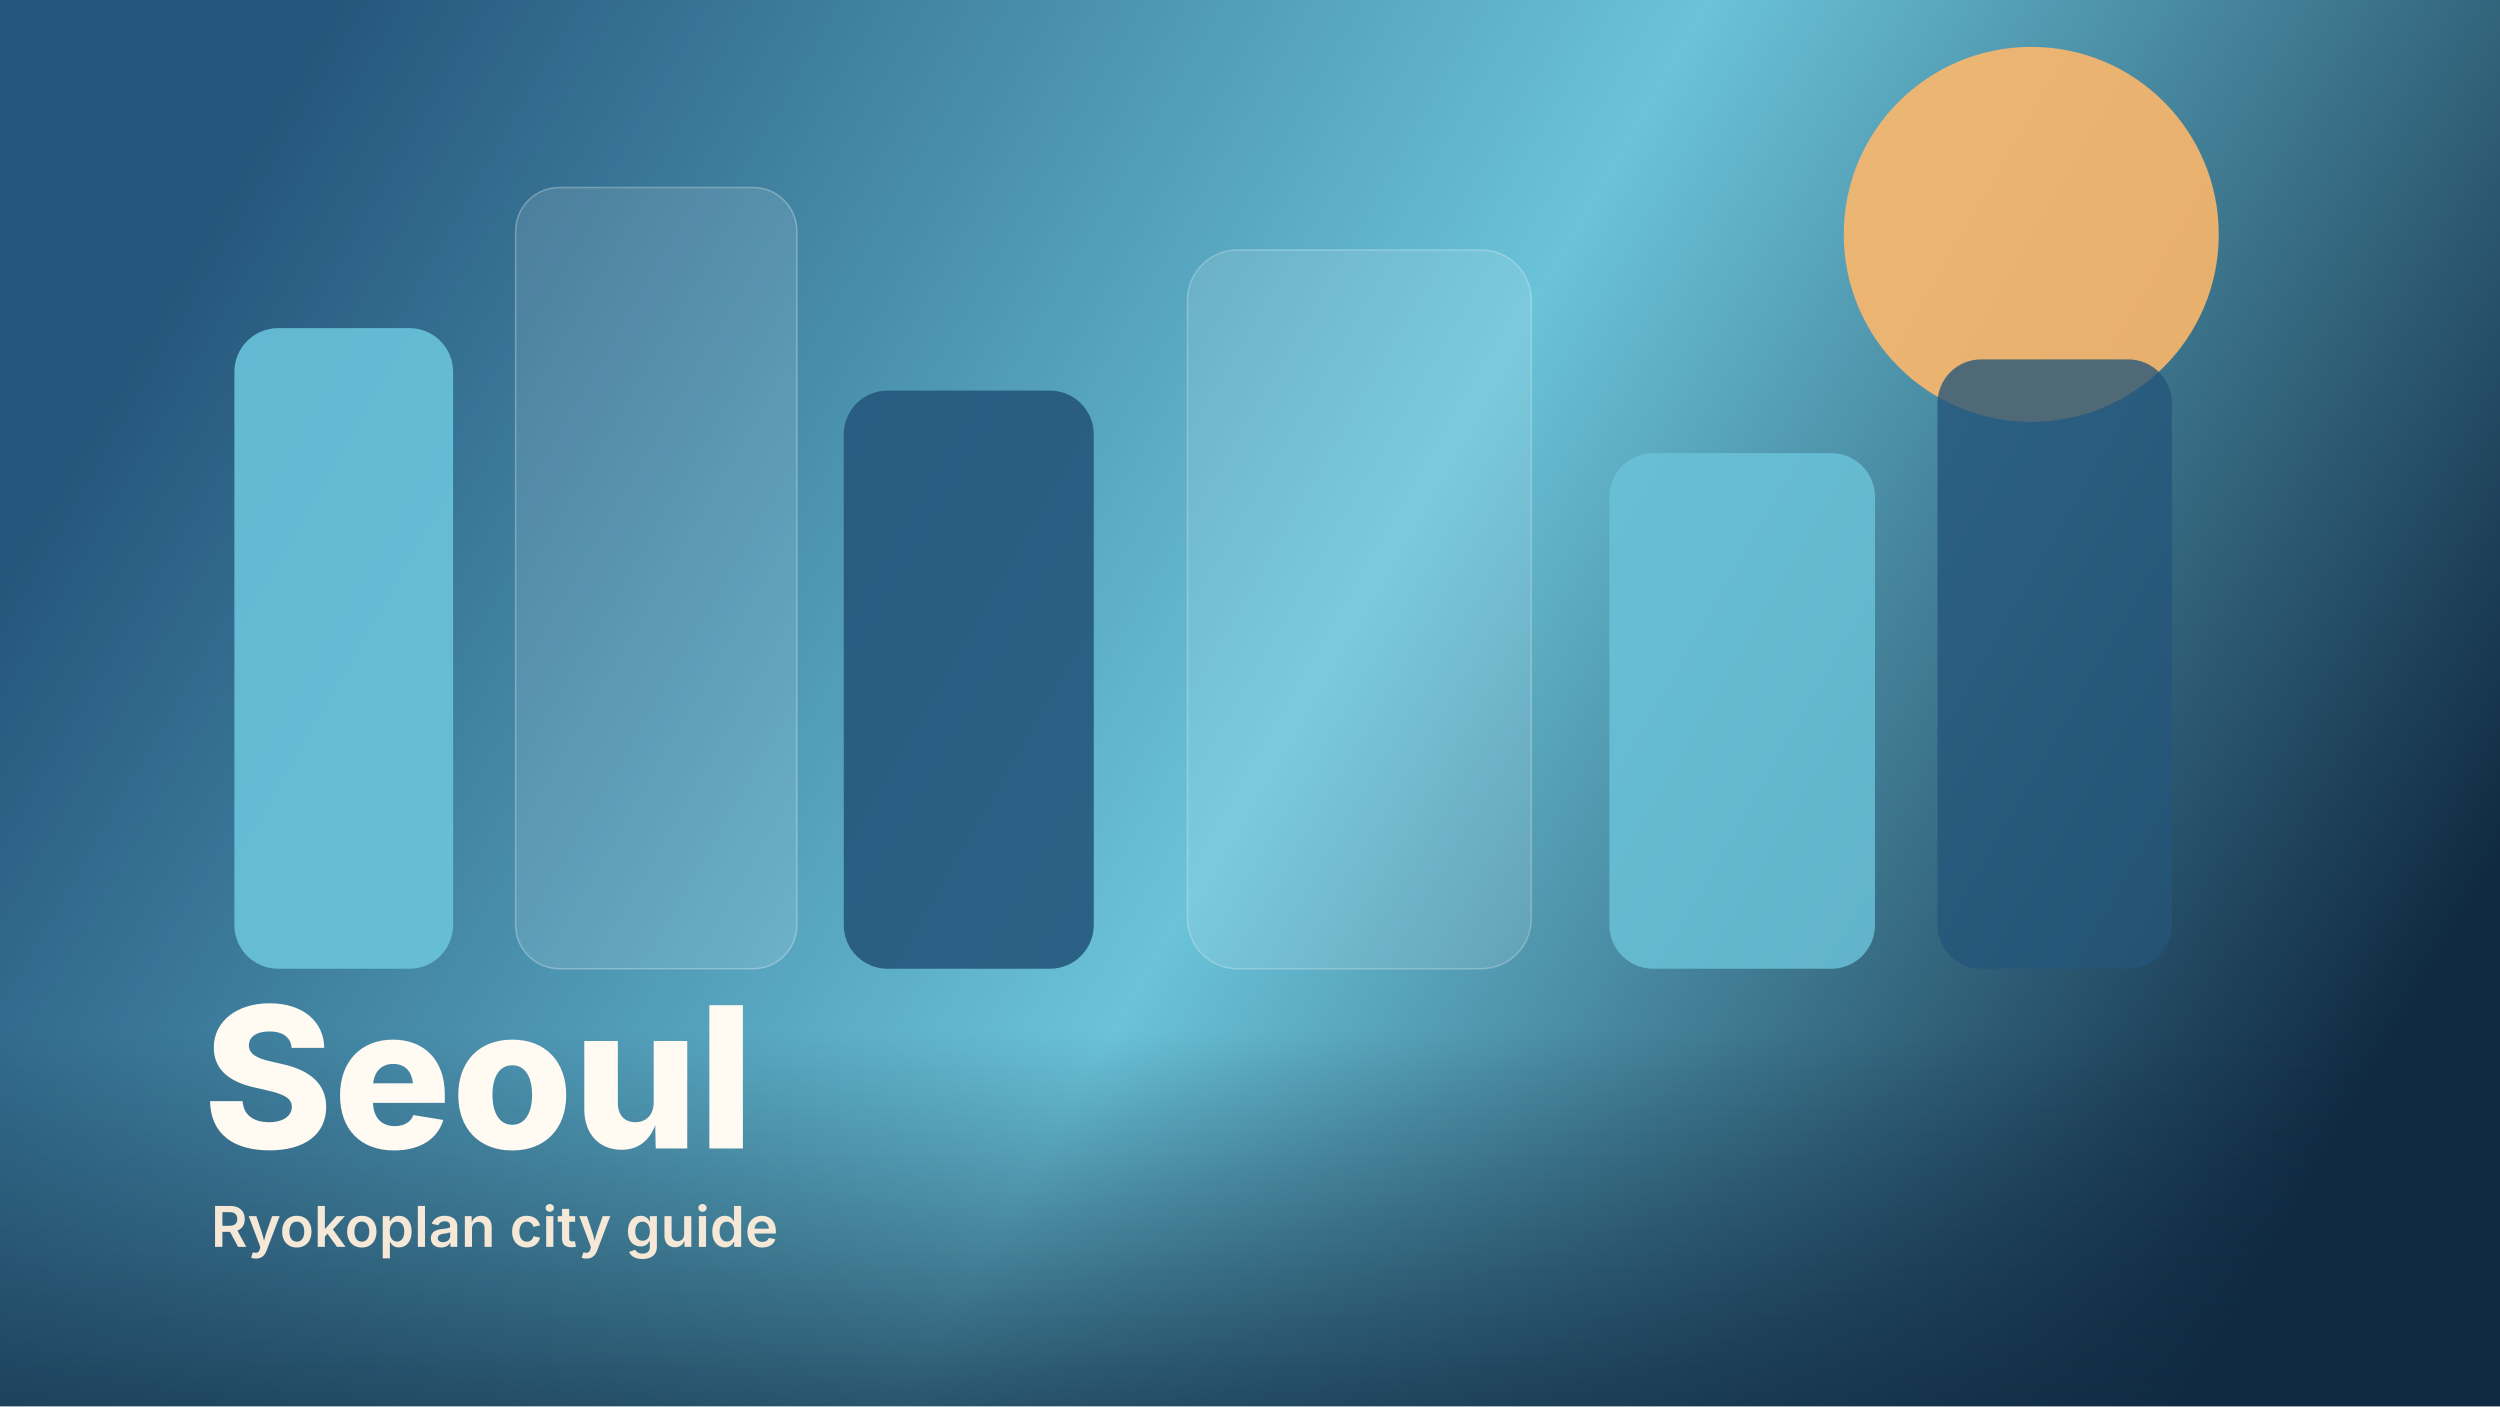
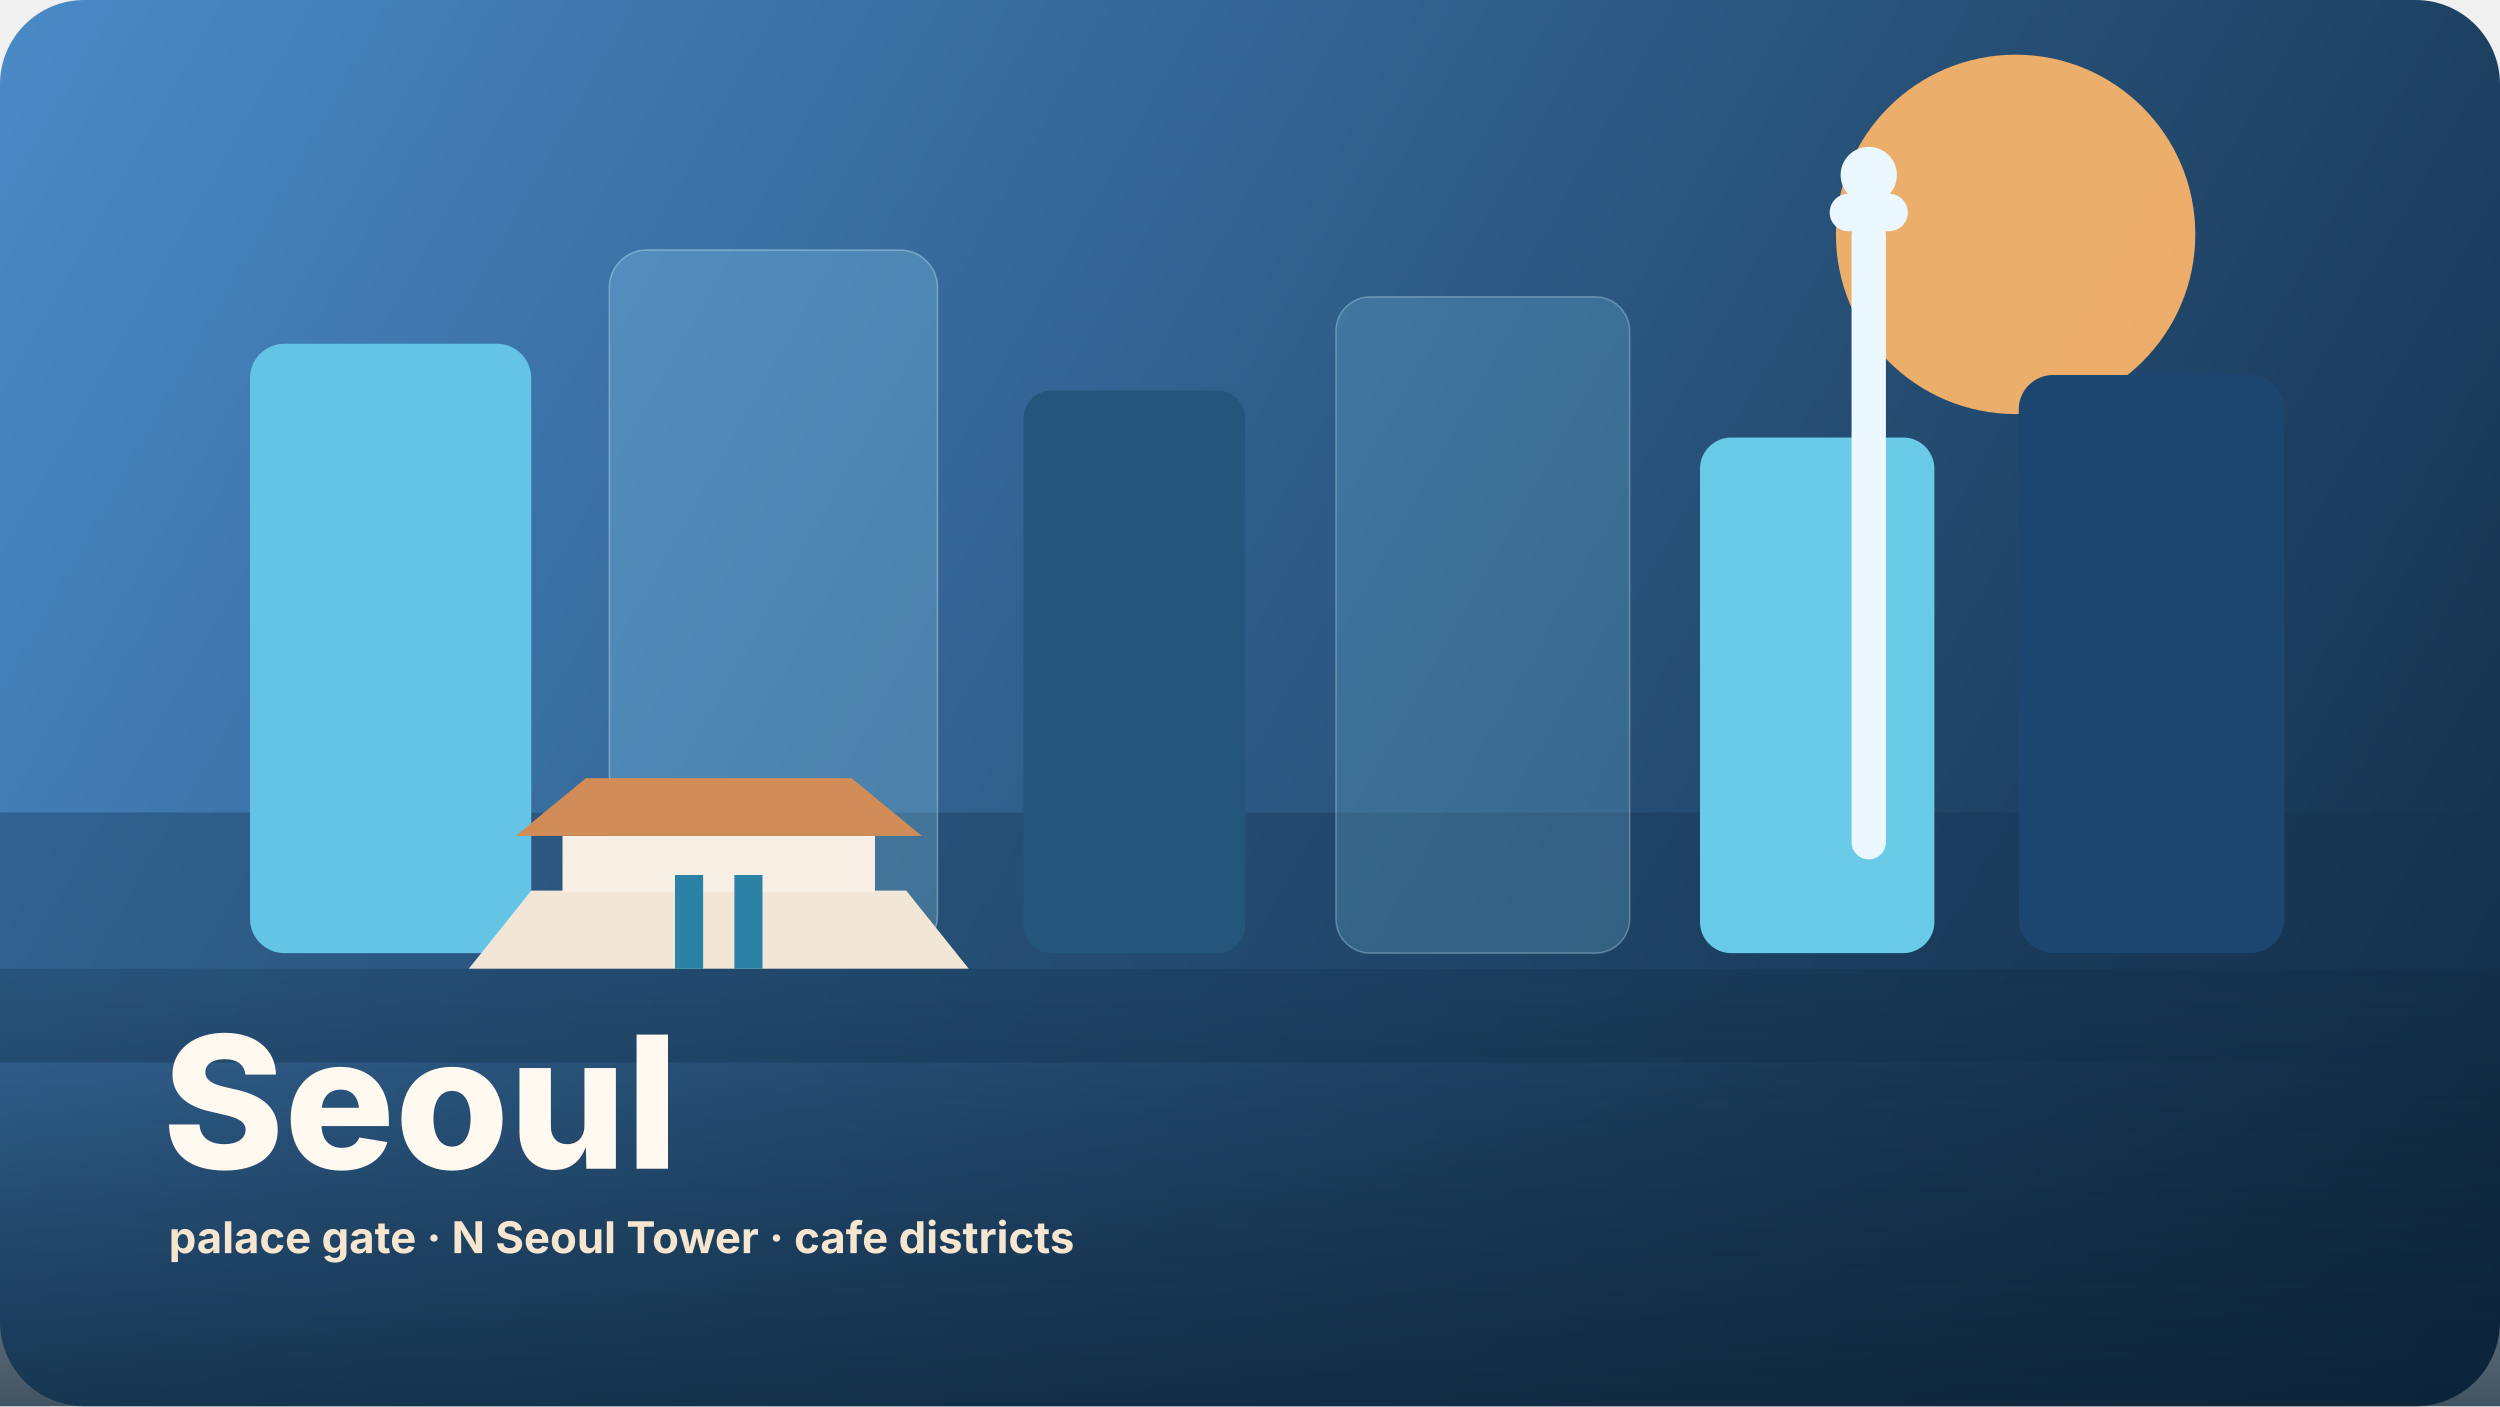
<svg xmlns="http://www.w3.org/2000/svg" viewBox="0 0 1600 900" fill="none">
-   <rect width="1600" height="900" rx="48" fill="#F6F0E7" />
-   <rect width="1600" height="900" fill="url(#g)" />
-   <circle cx="1300" cy="150" r="120" fill="#FFB86A" fill-opacity=".88" />
-   <rect x="150" y="210" width="140" height="410" rx="28" fill="#6AC3D9" fill-opacity=".9" />
-   <rect x="330" y="120" width="180" height="500" rx="28" fill="#ffffff" fill-opacity=".12" stroke="#ffffff" stroke-opacity=".28" />
-   <rect x="540" y="250" width="160" height="370" rx="28" fill="#24557A" fill-opacity=".88" />
-   <rect x="760" y="160" width="220" height="460" rx="32" fill="#ffffff" fill-opacity=".12" stroke="#ffffff" stroke-opacity=".24" />
-   <rect x="1030" y="290" width="170" height="330" rx="28" fill="#6AC3D9" fill-opacity=".82" />
-   <rect x="1240" y="230" width="150" height="390" rx="28" fill="#24557A" fill-opacity=".78" />
-   <rect x="0" y="660" width="1600" height="240" fill="url(#fade)" />
-   <text x="130" y="735" fill="#fffaf2" font-size="126" font-family="Inter, Arial, sans-serif" font-weight="800">Seoul</text>
-   <text x="135" y="798" fill="#F6E8D6" font-size="36" font-family="Inter, Arial, sans-serif" font-weight="600">Ryokoplan city guide</text>
  <defs>
-     <linearGradient id="g" x1="160" y1="80" x2="1440" y2="820" gradientUnits="userSpaceOnUse">
-       <stop stop-color="#24557A" />
-       <stop offset=".52" stop-color="#6AC3D9" />
+     <linearGradient id="sky" x1="0" y1="0" x2="1600" y2="900" gradientUnits="userSpaceOnUse">
+       <stop stop-color="#4A8AC7" />
      <stop offset="1" stop-color="#102A43" />
    </linearGradient>
-     <linearGradient id="fade" x1="800" y1="660" x2="800" y2="900" gradientUnits="userSpaceOnUse">
-       <stop stop-color="#102A43" stop-opacity="0" />
-       <stop offset="1" stop-color="#102A43" stop-opacity=".72" />
+     <linearGradient id="fade" x1="0" y1="520" x2="0" y2="900" gradientUnits="userSpaceOnUse">
+       <stop stop-color="#0B2236" stop-opacity="0" />
+       <stop offset="1" stop-color="#0B2236" stop-opacity=".76" />
    </linearGradient>
  </defs>
+   <rect width="1600" height="900" rx="54" fill="url(#sky)" />
+   <circle cx="1290" cy="150" r="115" fill="#FDB66B" fill-opacity=".92" />
+   <rect x="0" y="520" width="1600" height="160" fill="#14324F" fill-opacity=".36" />
+   <rect x="160" y="220" width="180" height="390" rx="22" fill="#63C4E6" />
+   <rect x="390" y="160" width="210" height="450" rx="24" fill="#93DAF7" fill-opacity=".26" stroke="#D7F7FF" stroke-opacity=".35" />
+   <rect x="655" y="250" width="142" height="360" rx="18" fill="#24557A" />
+   <rect x="855" y="190" width="188" height="420" rx="22" fill="#8BD8F6" fill-opacity=".2" stroke="#D7F7FF" stroke-opacity=".3" />
+   <rect x="1088" y="280" width="150" height="330" rx="20" fill="#69CAE7" />
+   <rect x="1292" y="240" width="170" height="370" rx="22" fill="#1C466F" />
+   <rect x="1185" y="140" width="22" height="410" rx="11" fill="#ECF8FF" />
+   <rect x="1171" y="124" width="50" height="24" rx="12" fill="#ECF8FF" />
+   <circle cx="1196" cy="112" r="18" fill="#ECF8FF" />
+   <path d="M300 620H620L580 570H340L300 620Z" fill="#F2E7D7" />
+   <rect x="360" y="535" width="200" height="36" fill="#F7EFE4" />
+   <path d="M330 535H590L545 498H375L330 535Z" fill="#D28C57" />
+   <rect x="432" y="560" width="18" height="60" fill="#2B82A5" />
+   <rect x="470" y="560" width="18" height="60" fill="#2B82A5" />
+   <rect y="620" width="1600" height="280" fill="url(#fade)" />
+   <text x="104" y="748" fill="#FFF9F0" font-size="118" font-family="Inter, Arial, sans-serif" font-weight="800">Seoul</text>
+   <text x="108" y="802" fill="#F7E6CF" font-size="28" font-family="Inter, Arial, sans-serif" font-weight="700">palace gate · N Seoul Tower · cafe districts</text>
</svg>
